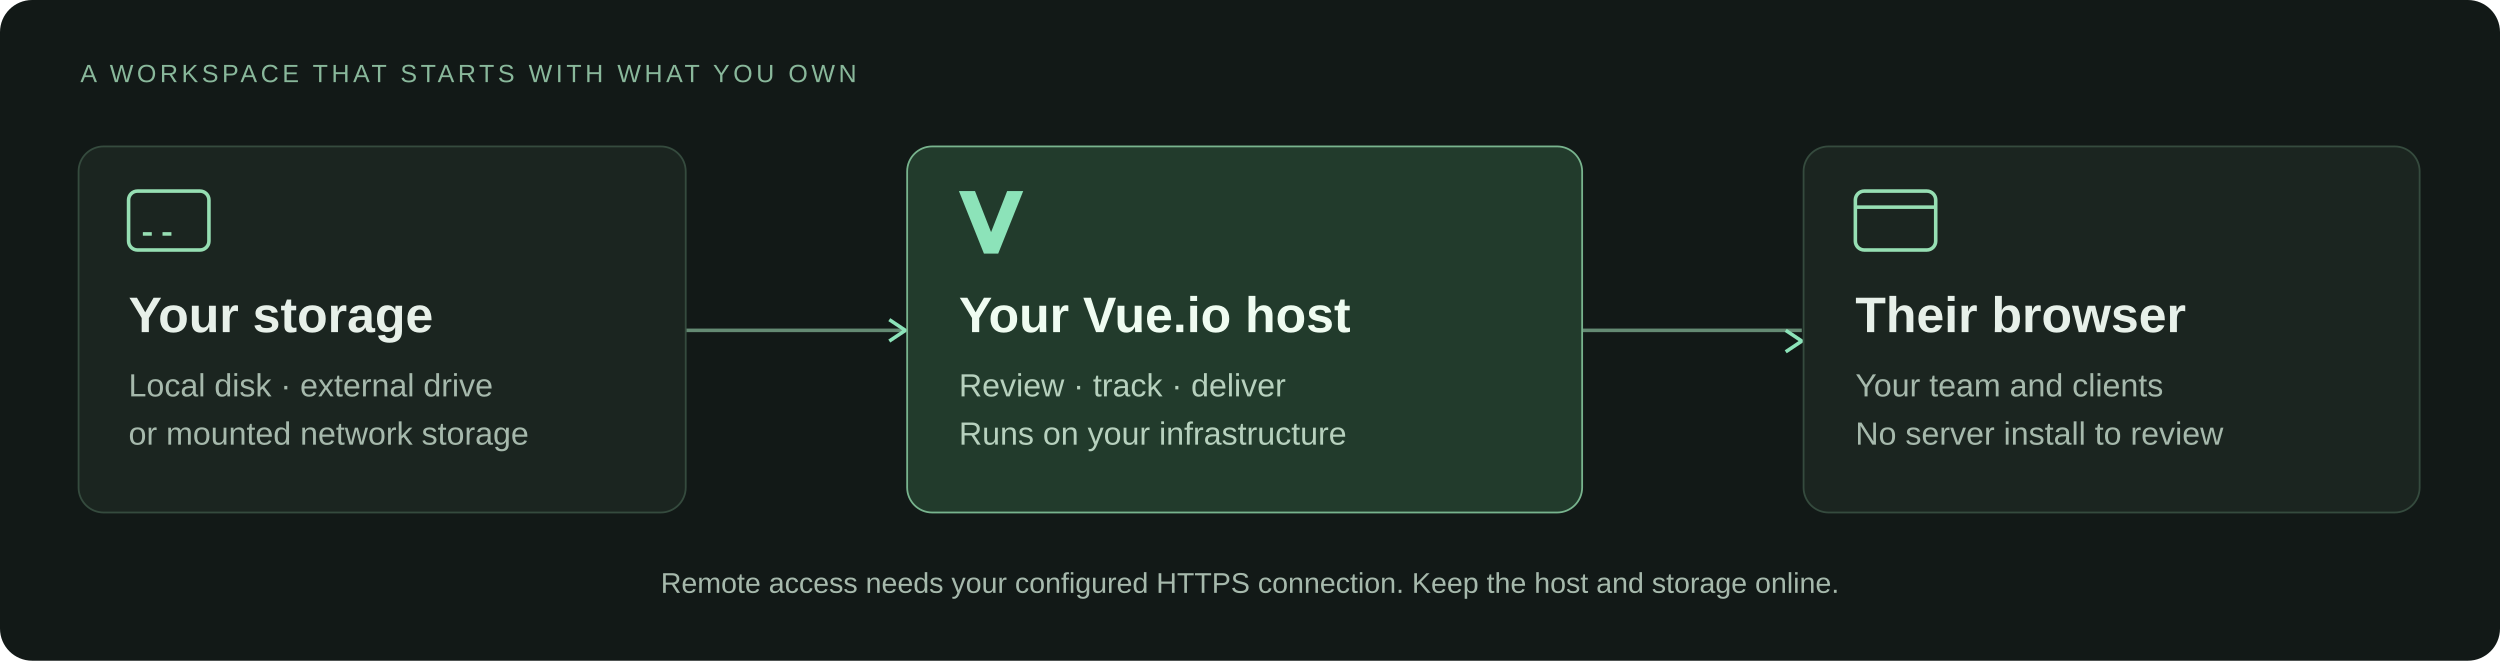
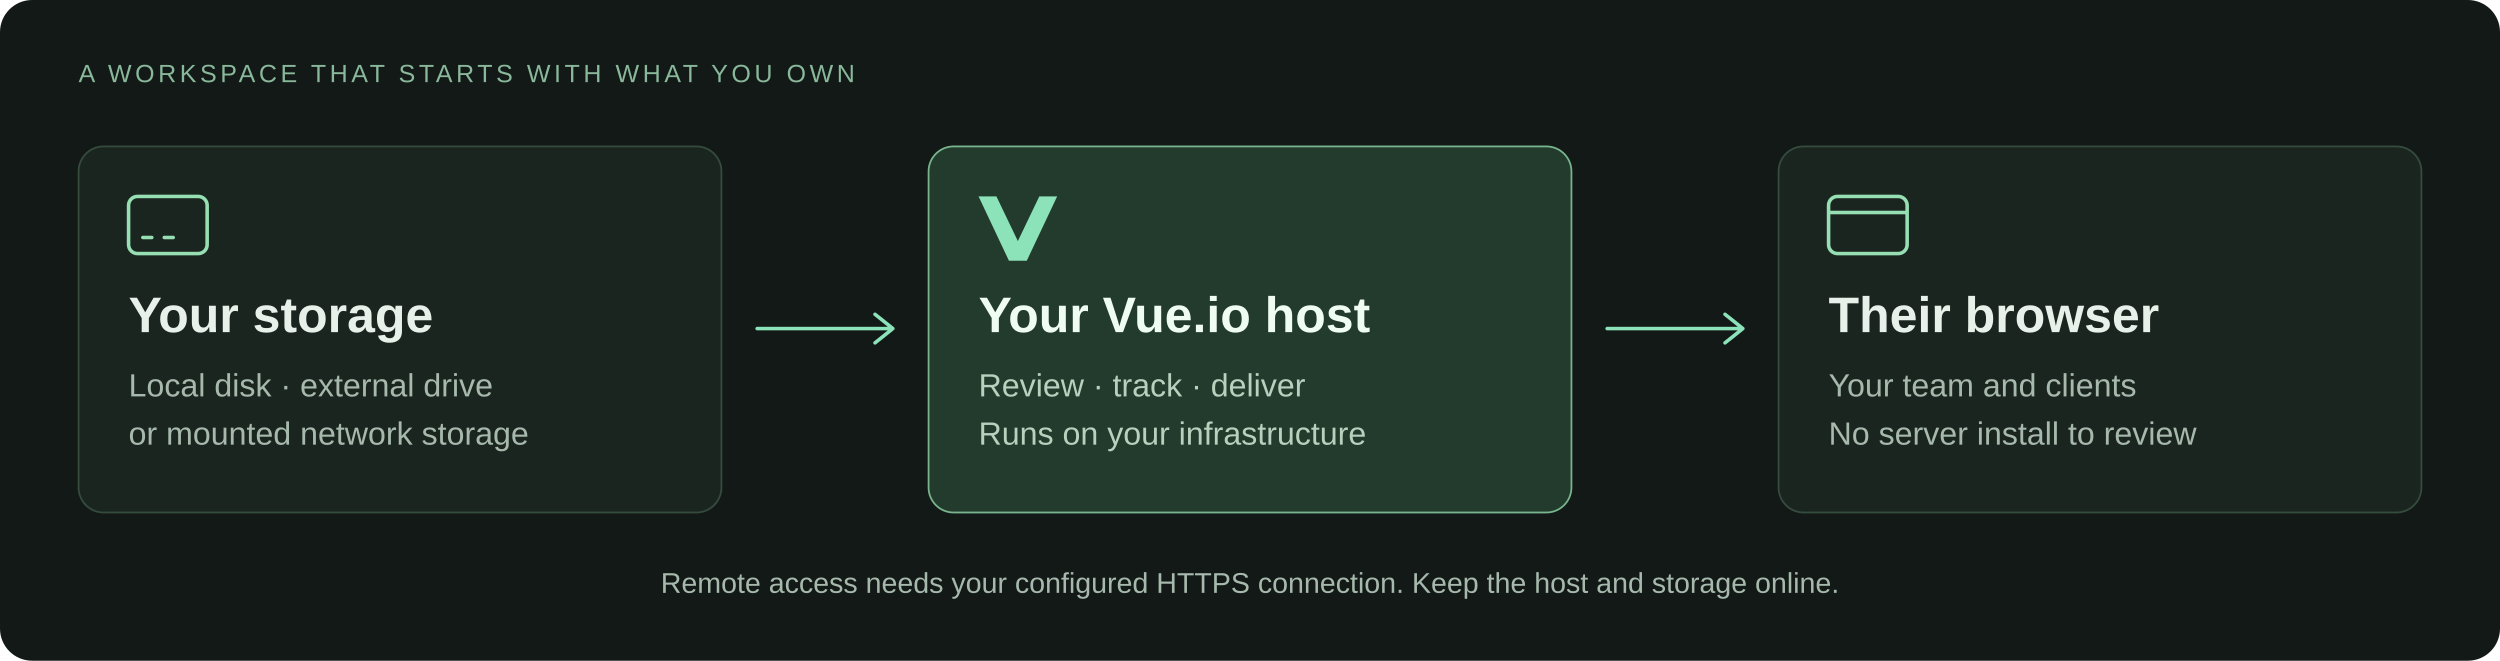
<svg xmlns="http://www.w3.org/2000/svg" width="1400" height="370" viewBox="0 0 1400 370" role="img" aria-labelledby="title desc">
  <rect width="1400" height="370" rx="18" fill="#121917" />
  <g font-family="Arial, Helvetica, sans-serif">
-     <text x="45" y="46" font-size="14" fill="#89b89b" letter-spacing="2">A WORKSPACE THAT STARTS WITH WHAT YOU OWN</text>
-     <path d="M384 185h123m379 0h123" stroke="#648a73" stroke-width="2" />
-     <path d="m498 179 9 6-9 6m502-6 9 6-9 6" fill="none" stroke="#8ce3b9" stroke-width="2" />
-     <rect x="44" y="82" width="340" height="205" rx="14" fill="#1b2520" stroke="#354b3e" />
-     <rect x="508" y="82" width="378" height="205" rx="14" fill="#223b2c" stroke="#78b48e" />
-     <rect x="1010" y="82" width="345" height="205" rx="14" fill="#1b2520" stroke="#354b3e" />
-     <g fill="none" stroke="#96dfb3" stroke-width="2">
-       <rect x="72" y="107" width="45" height="33" rx="5" />
-       <path d="M80 131h5m6 0h5" />
-       <rect x="1039" y="107" width="45" height="33" rx="5" />
-       <path d="M1039 116h45" />
+     <text x="44" y="46" font-size="14" fill="#89b89b" letter-spacing="2">A WORKSPACE THAT STARTS WITH WHAT YOU OWN</text>
+     <g fill="none" stroke="#8ce3b9" stroke-width="2" stroke-linecap="round" stroke-linejoin="round">
+       <path d="M424 184H500M490 176l10 8-10 8" />
+       <path d="M900 184H976M966 176l10 8-10 8" />
    </g>
-     <path d="M537 107h9l9 23 9-23h9l-14 35h-8Z" fill="#8ce3b9" />
-     <text x="72" y="186" font-size="28" font-weight="700" fill="#e7f0e9">Your storage</text>
-     <text x="72" y="222" font-size="18" fill="#a6b9ac">Local disk · external drive</text>
-     <text x="72" y="249" font-size="18" fill="#a6b9ac">or mounted network storage</text>
-     <text x="537" y="186" font-size="28" font-weight="700" fill="#effcf1">Your Vue.io host</text>
-     <text x="537" y="222" font-size="18" fill="#b7d1be">Review · track · deliver</text>
-     <text x="537" y="249" font-size="18" fill="#b7d1be">Runs on your infrastructure</text>
-     <text x="1039" y="186" font-size="28" font-weight="700" fill="#e7f0e9">Their browser</text>
-     <text x="1039" y="222" font-size="18" fill="#a6b9ac">Your team and clients</text>
-     <text x="1039" y="249" font-size="18" fill="#a6b9ac">No server install to review</text>
+     <g transform="translate(44 82)">
+       <rect width="360" height="205" rx="14" fill="#1b2520" stroke="#354b3e" />
+       <g transform="translate(28 24)" fill="none" stroke="#96dfb3" stroke-width="2" stroke-linecap="round">
+         <rect y="4" width="44" height="32" rx="5" />
+         <path d="M8 27h5m7 0h5" />
+       </g>
+       <text x="28" y="104" font-size="28" font-weight="700" fill="#e7f0e9">Your storage</text>
+       <text x="28" y="140" font-size="18" fill="#a6b9ac">Local disk · external drive</text>
+       <text x="28" y="167" font-size="18" fill="#a6b9ac">or mounted network storage</text>
+     </g>
+     <g transform="translate(520 82)">
+       <rect width="360" height="205" rx="14" fill="#223b2c" stroke="#78b48e" />
+       <path transform="translate(28 24)" d="M0 4h10l12 25L34 4h10L27 40H17Z" fill="#8ce3b9" />
+       <text x="28" y="104" font-size="28" font-weight="700" fill="#effcf1">Your Vue.io host</text>
+       <text x="28" y="140" font-size="18" fill="#b7d1be">Review · track · deliver</text>
+       <text x="28" y="167" font-size="18" fill="#b7d1be">Runs on your infrastructure</text>
+     </g>
+     <g transform="translate(996 82)">
+       <rect width="360" height="205" rx="14" fill="#1b2520" stroke="#354b3e" />
+       <g transform="translate(28 24)" fill="none" stroke="#96dfb3" stroke-width="2">
+         <rect y="4" width="44" height="32" rx="5" />
+         <path d="M0 13h44" />
+       </g>
+       <text x="28" y="104" font-size="28" font-weight="700" fill="#e7f0e9">Their browser</text>
+       <text x="28" y="140" font-size="18" fill="#a6b9ac">Your team and clients</text>
+       <text x="28" y="167" font-size="18" fill="#a6b9ac">No server install to review</text>
+     </g>
    <text x="700" y="332" text-anchor="middle" font-size="16" fill="#a6b9ac">Remote access needs your configured HTTPS connection. Keep the host and storage online.</text>
  </g>
</svg>
